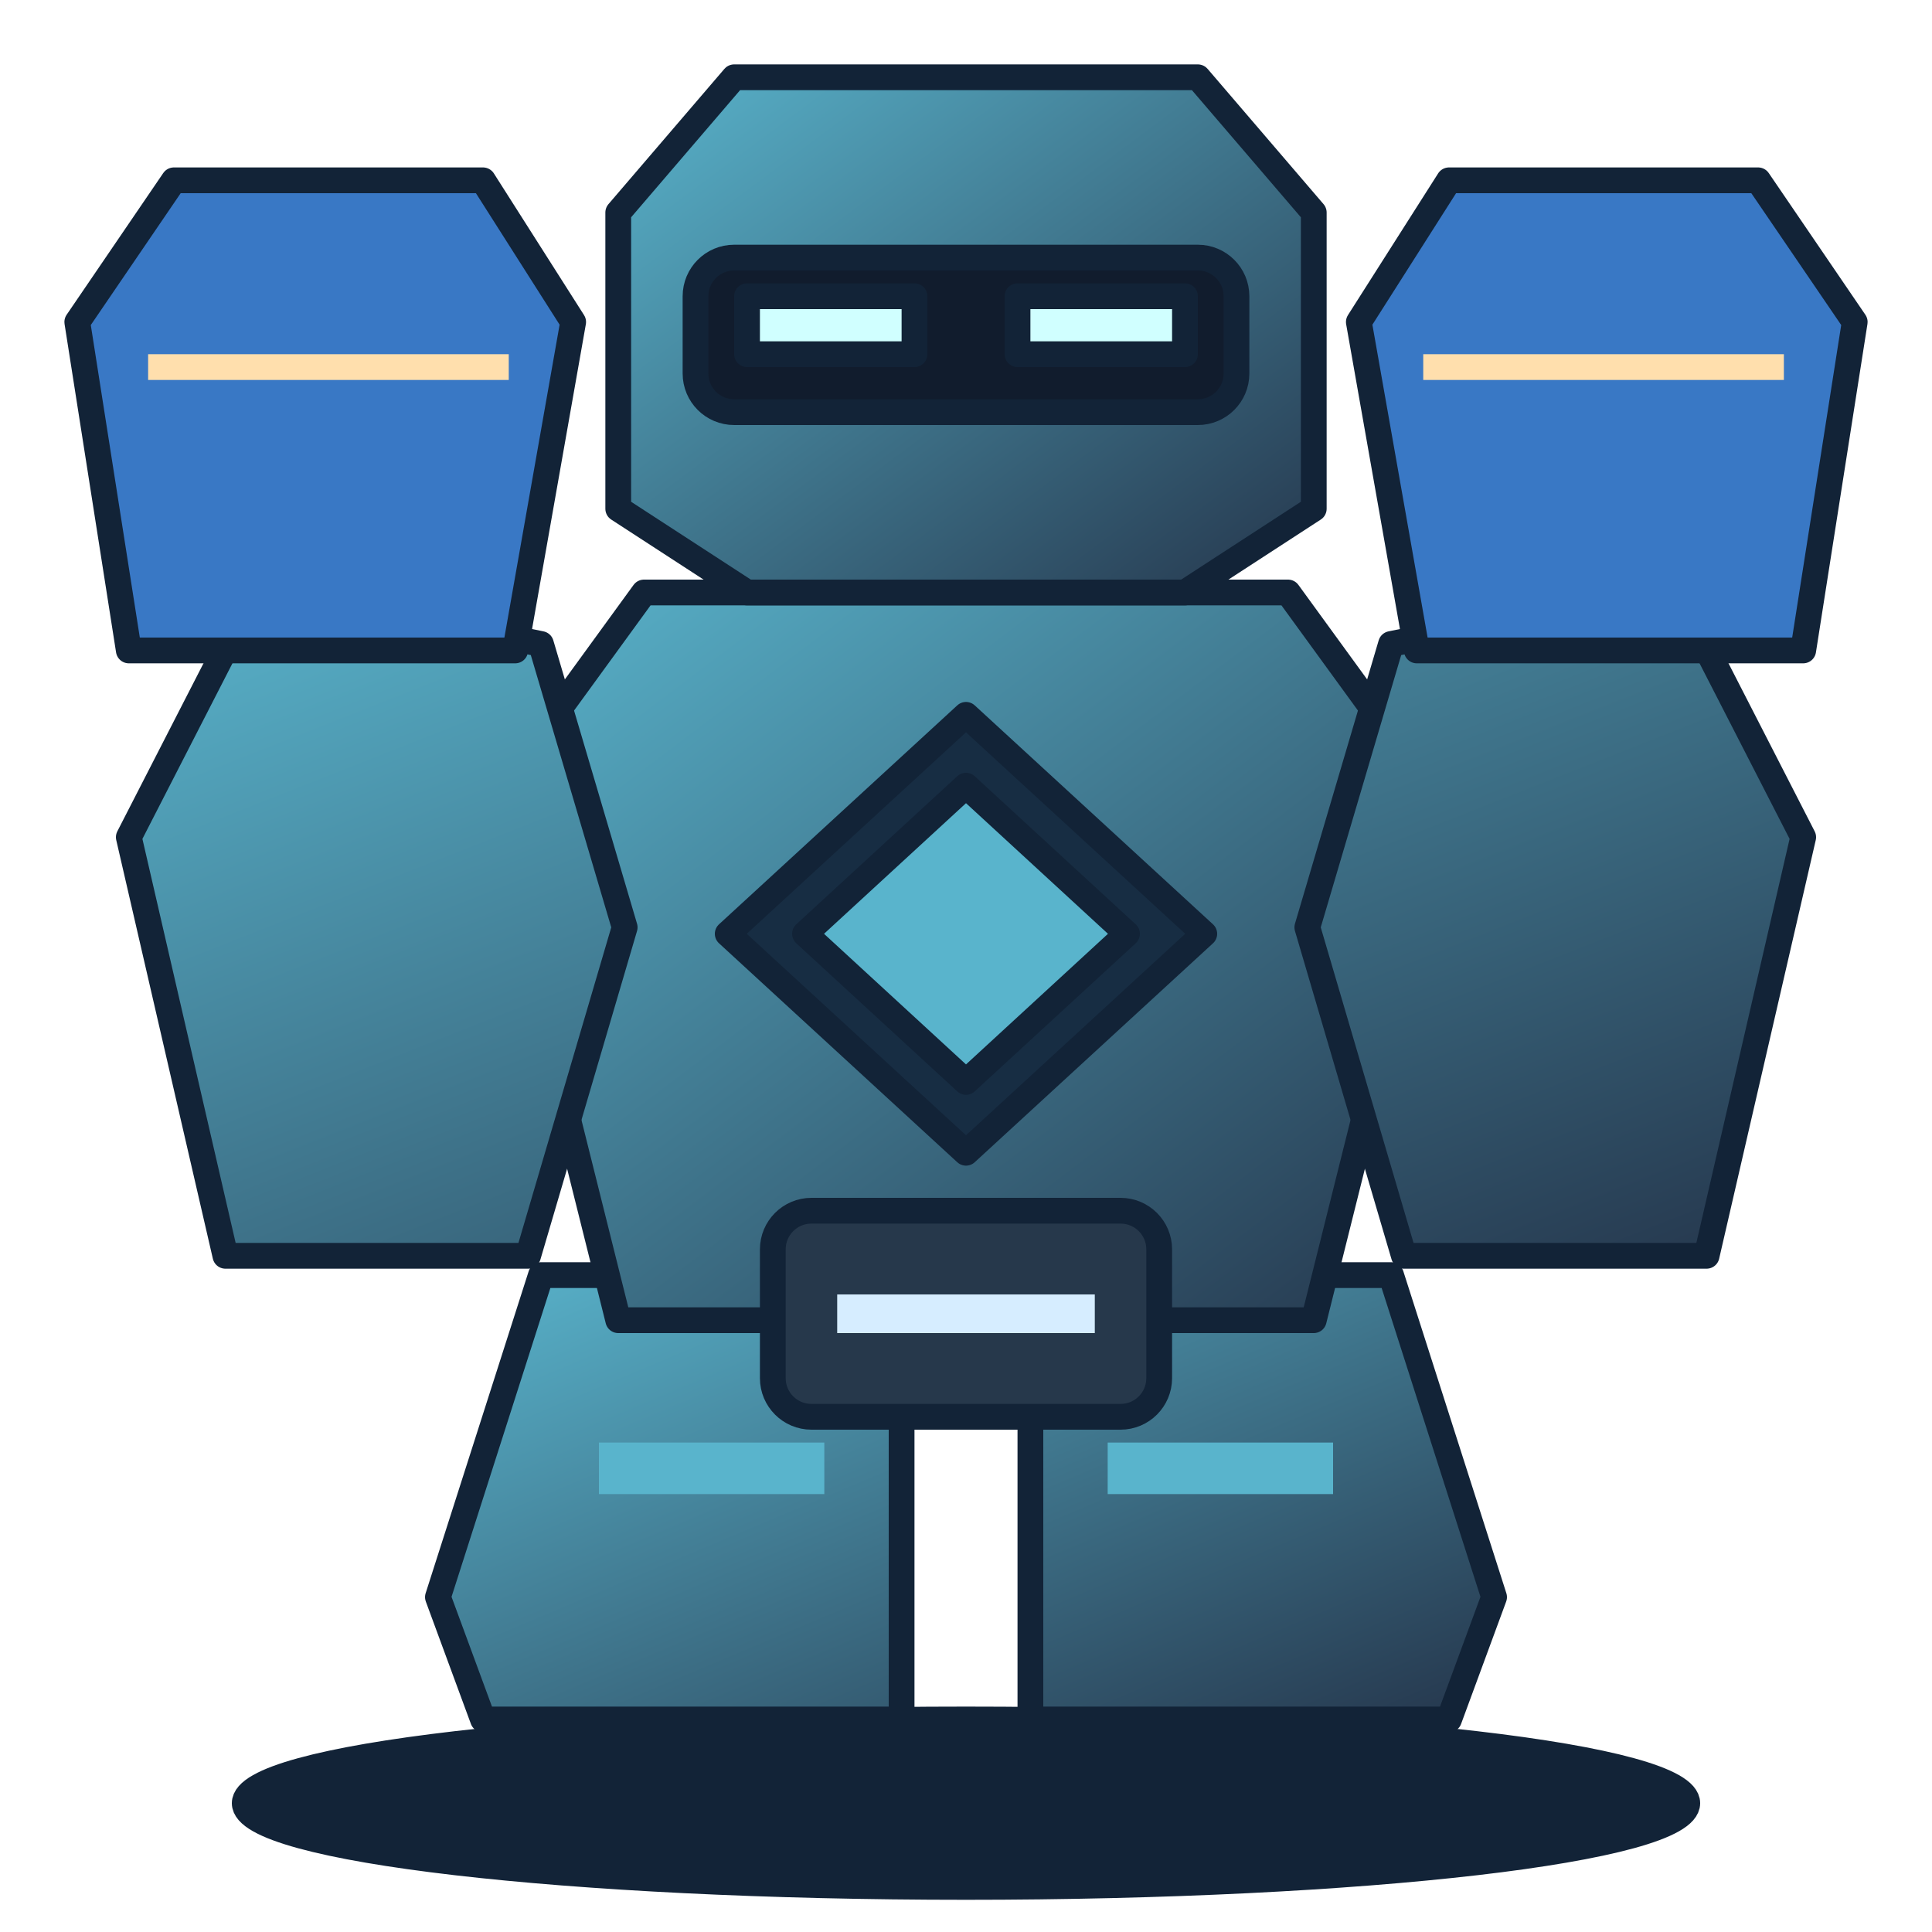
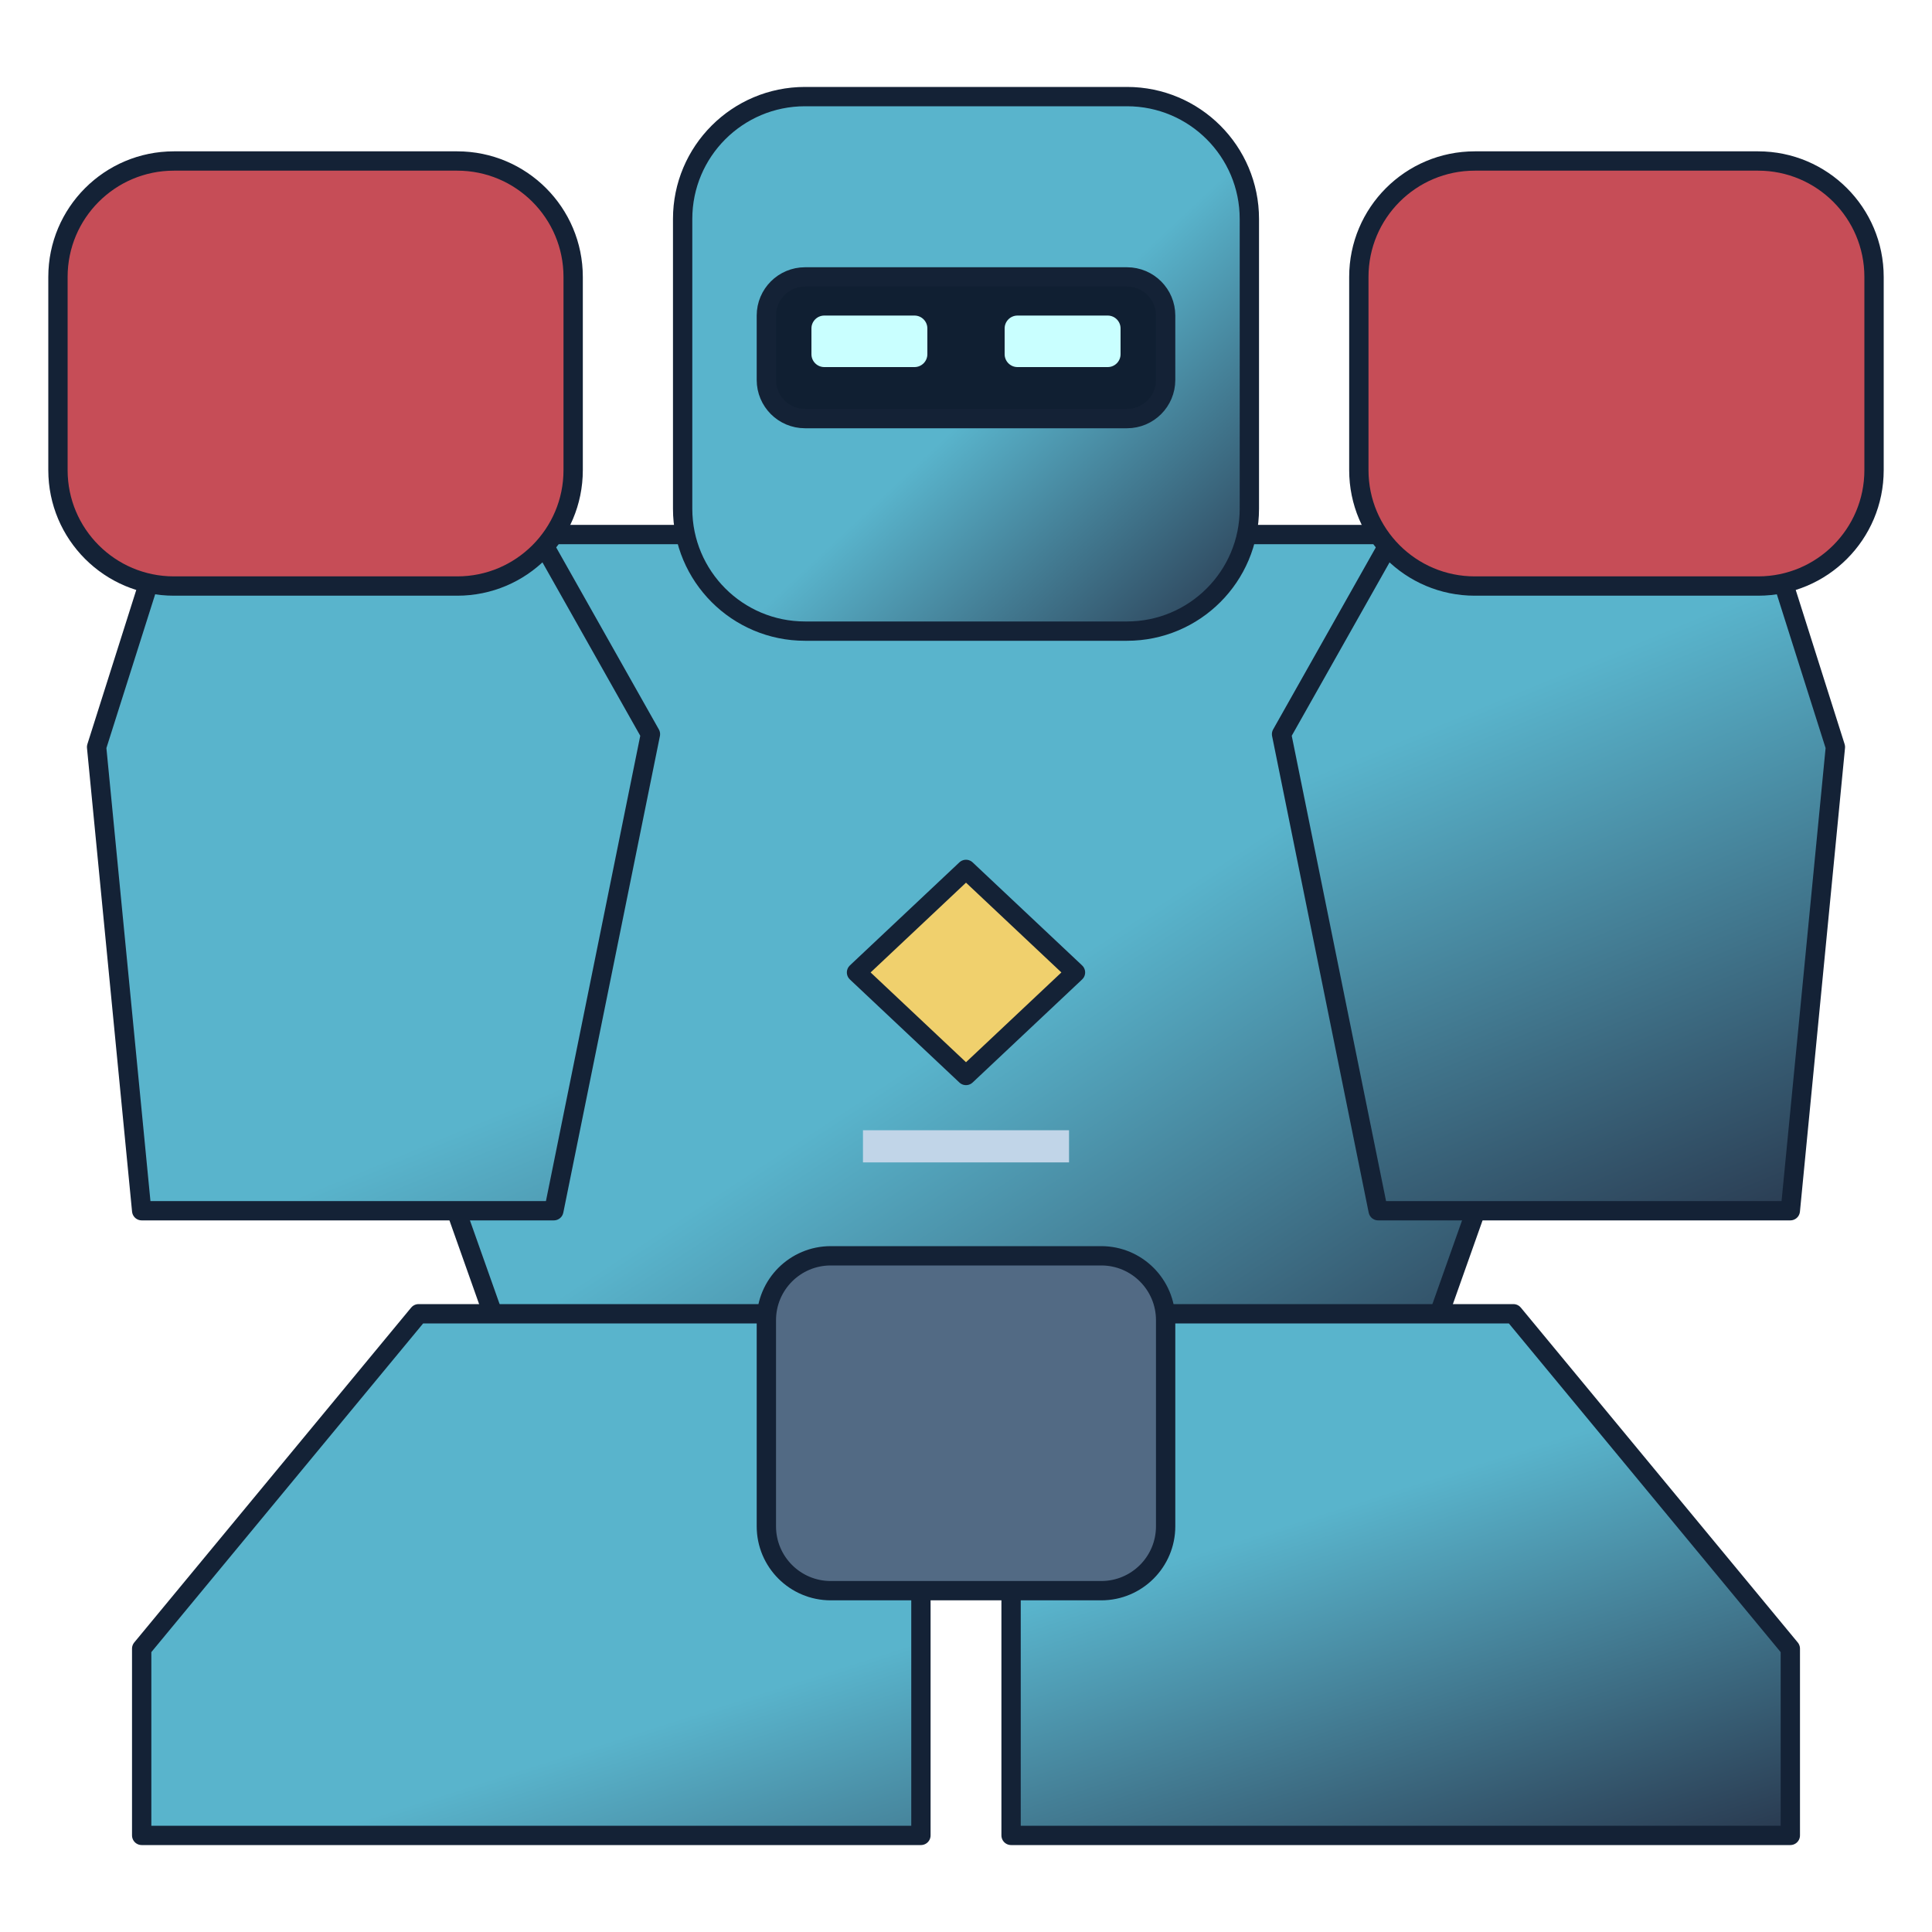
<svg xmlns="http://www.w3.org/2000/svg" viewBox="0 0 300 300">
  <defs>
-     <linearGradient id="m" x2="1" y2="1">
+     <linearGradient id="metal" x1="0" y1="0" x2="1" y2="1">
      <stop stop-color="#59b4cc" />
-       <stop offset="1" stop-color="#25364c" />
+       <stop offset=".55" stop-color="#59b4cc" />
+       <stop offset="1" stop-color="#29394f" />
    </linearGradient>
  </defs>
-   <g stroke="#122337" stroke-width="4" stroke-linejoin="round">
-     <ellipse cx="150" cy="280" rx="112" ry="13" fill="#122337" />
-     <path d="M84 198H140V267H75L68 248Z M160 198H216L232 248 225 267H160Z" fill="url(#m)" />
-     <path d="M100 92H200L224 125 204 205H96L76 125Z" fill="url(#m)" />
-     <path d="M114 12H186L204 33V79L184 92H116L96 79V33Z" fill="url(#m)" />
-     <rect x="108" y="40" width="84" height="24" rx="6" fill="#111c2d" />
-     <rect x="116" y="46" width="26" height="9" fill="#d0ffff" />
-     <rect x="158" y="46" width="26" height="9" fill="#d0ffff" />
-     <path d="M84 100L40 91 20 130 35 195H82L97 144Z M216 100L260 91 280 130 265 195H218L203 144Z" fill="url(#m)" />
-     <path d="M27 28H75L89 50 80 101H20L12 50Z M225 28H273L288 50 280 101H220L211 50Z" fill="#3978c5" />
-     <path d="M23 57H79M221 57H277" stroke="#ffdfad" />
-     <path d="M150 111L187 145 150 179 113 145Z" fill="#172d43" />
-     <path d="M150 122L175 145 150 168 125 145Z" fill="#59b4cc" />
-     <rect x="120" y="188" width="60" height="32" rx="6" fill="#26384b" />
-     <path d="M130 204H170" stroke="#d6edff" stroke-width="6" />
-     <path d="M93 228H128M172 228H207" stroke="#59b4cc" stroke-width="8" />
+   <g stroke="#142236" stroke-width="3" stroke-linejoin="round">
+     <path d="M68 83H232L249 132 221 211H79L51 132Z" fill="url(#metal)" />
+     <rect x="106" y="15" width="88" height="83" rx="19" fill="url(#metal)" />
+     <path d="M28 75H79L101 114 86 188H22L15 116Z M221 75H272L285 116 278 188H214L199 114Z" fill="url(#metal)" />
+     <rect x="9" y="25" width="80" height="66" rx="18" fill="#c64d57" />
+     <rect x="211" y="25" width="80" height="66" rx="18" fill="#c64d57" />
+     <path d="M65 204H143V285H22L22 256Z M157 204H235L278 256V285H157Z" fill="url(#metal)" />
+     <rect x="119" y="195" width="62" height="52" rx="10" fill="#526a84" />
+     <rect x="119" y="43" width="62" height="22" rx="6" fill="#101f32" />
+     <rect x="126" y="49" width="18" height="8" rx="2" fill="#c9ffff" stroke="none" />
+     <rect x="156" y="49" width="18" height="8" rx="2" fill="#c9ffff" stroke="none" />
+     <path d="M150 135L167 151 150 167 133 151Z" fill="#f0d06d" />
+     <path d="M134 178H166" stroke="#c1d5e8" stroke-width="5" />
  </g>
</svg>
